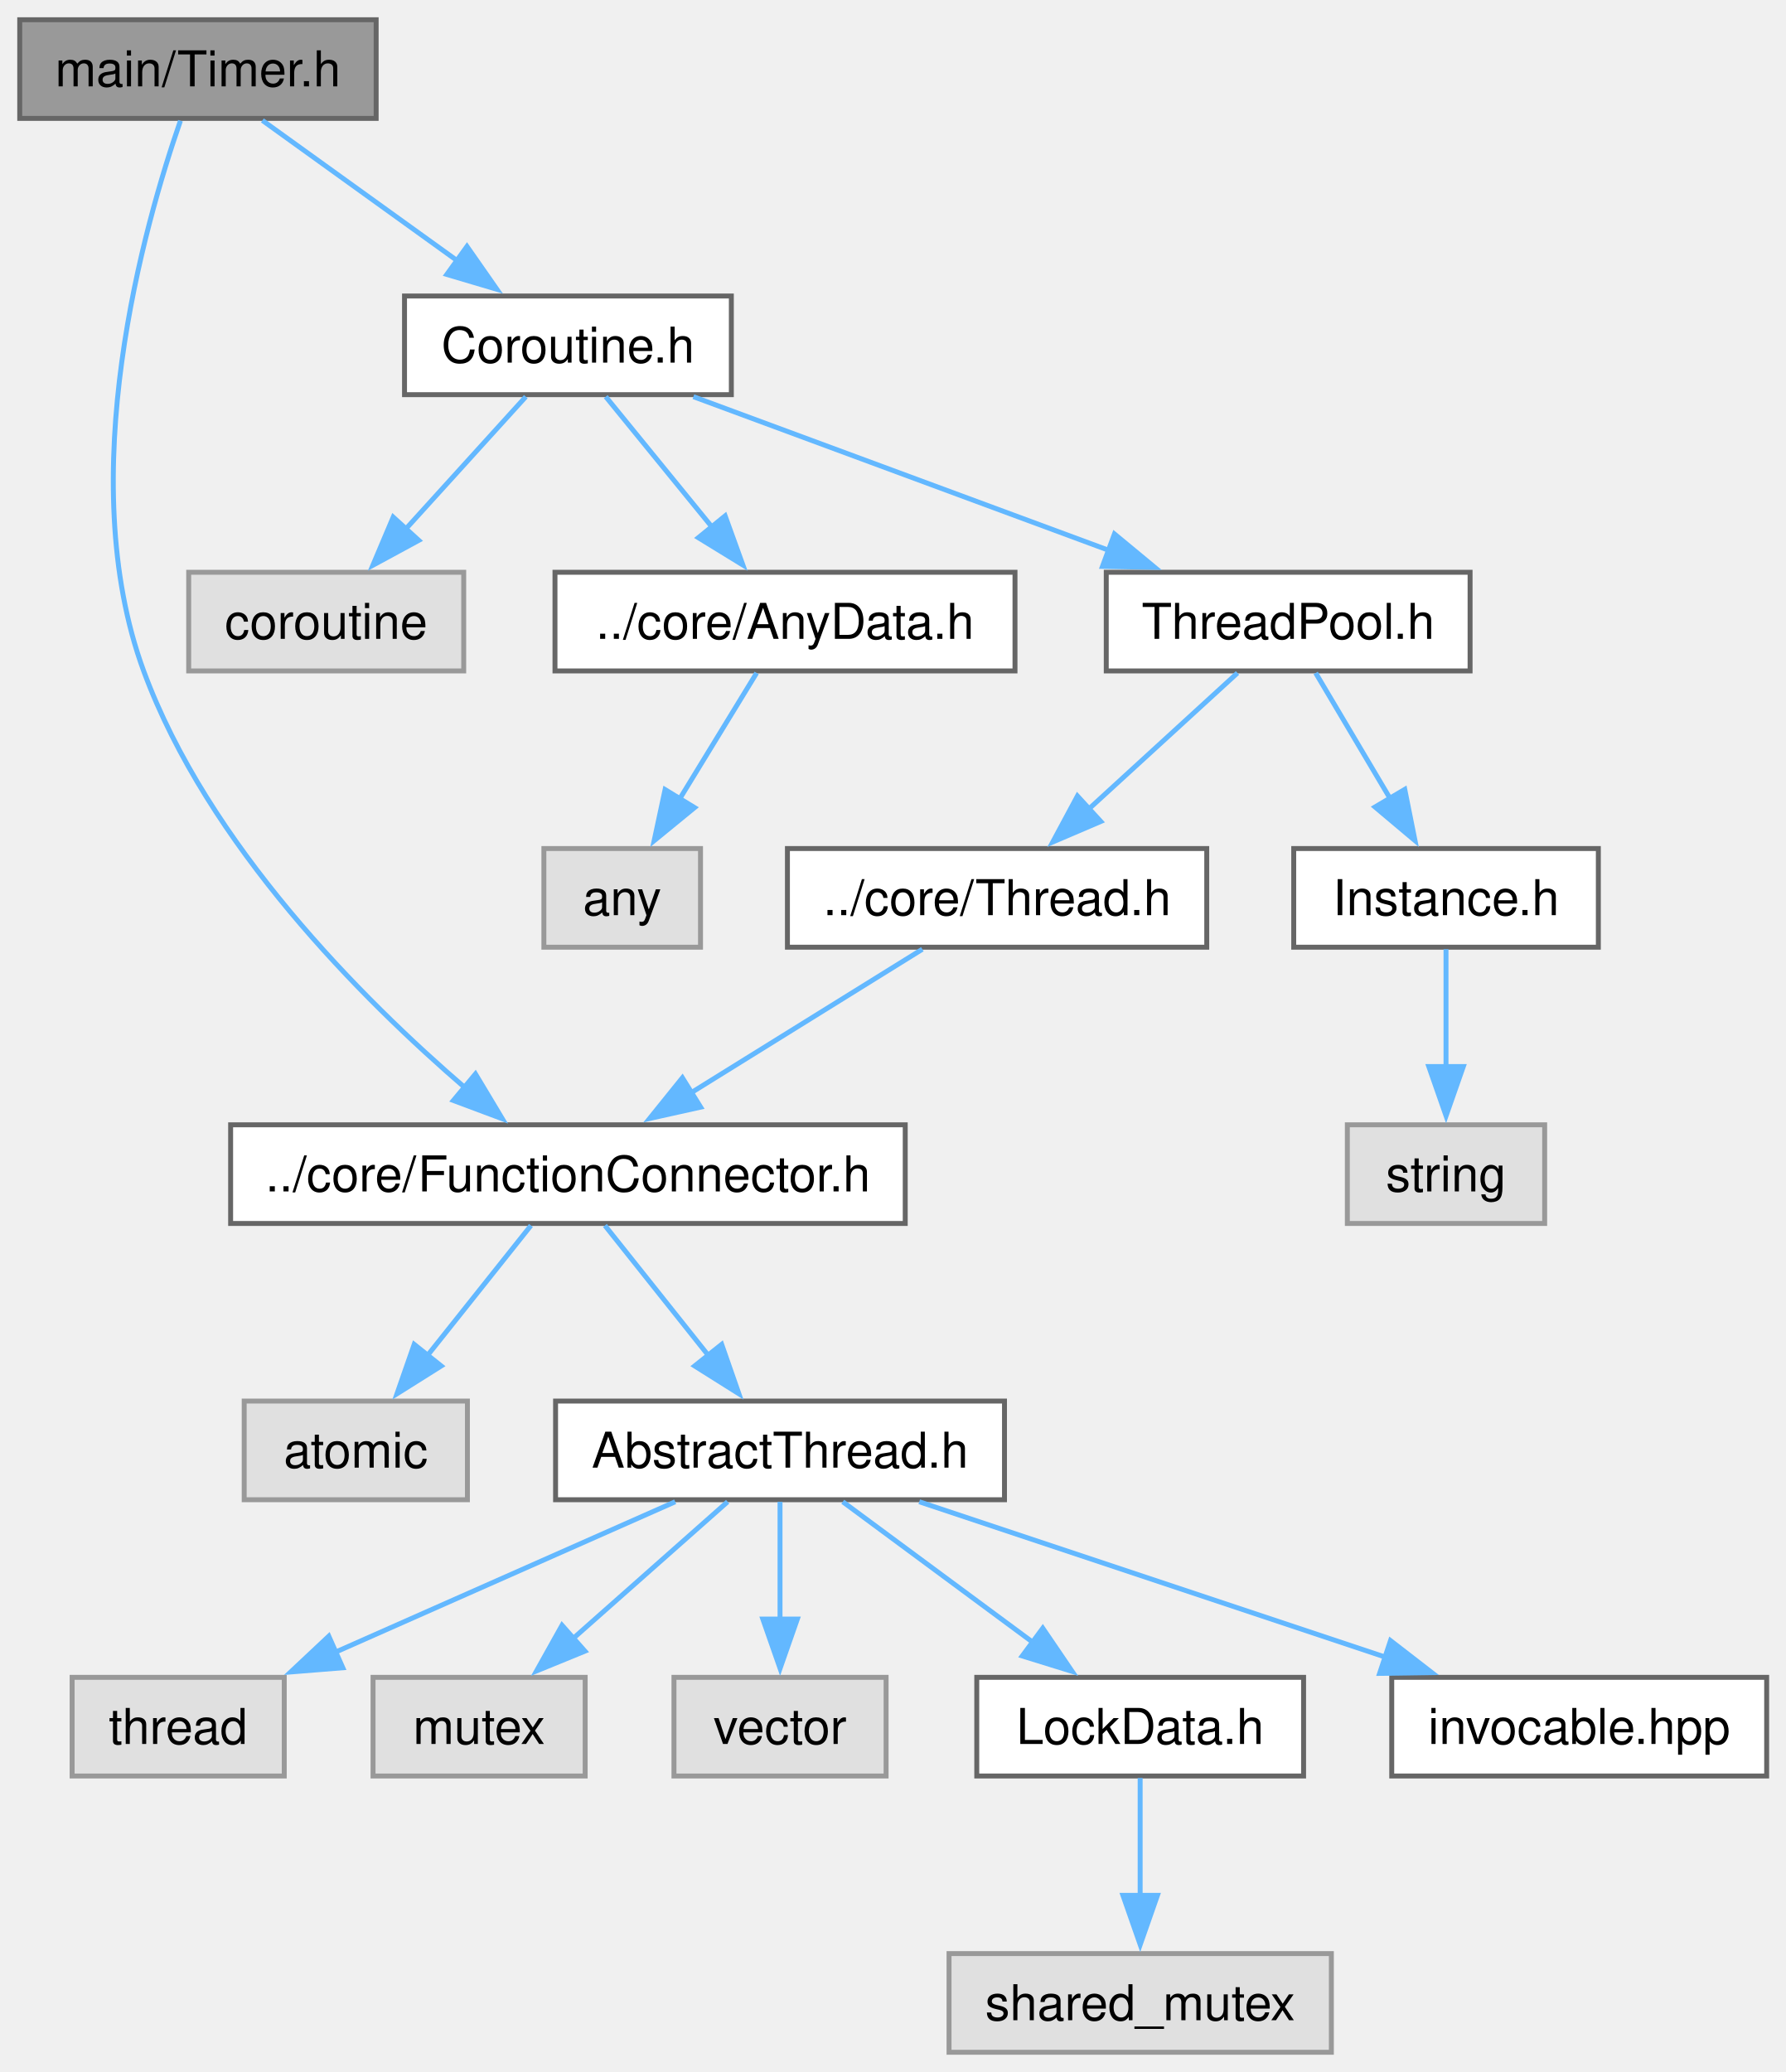
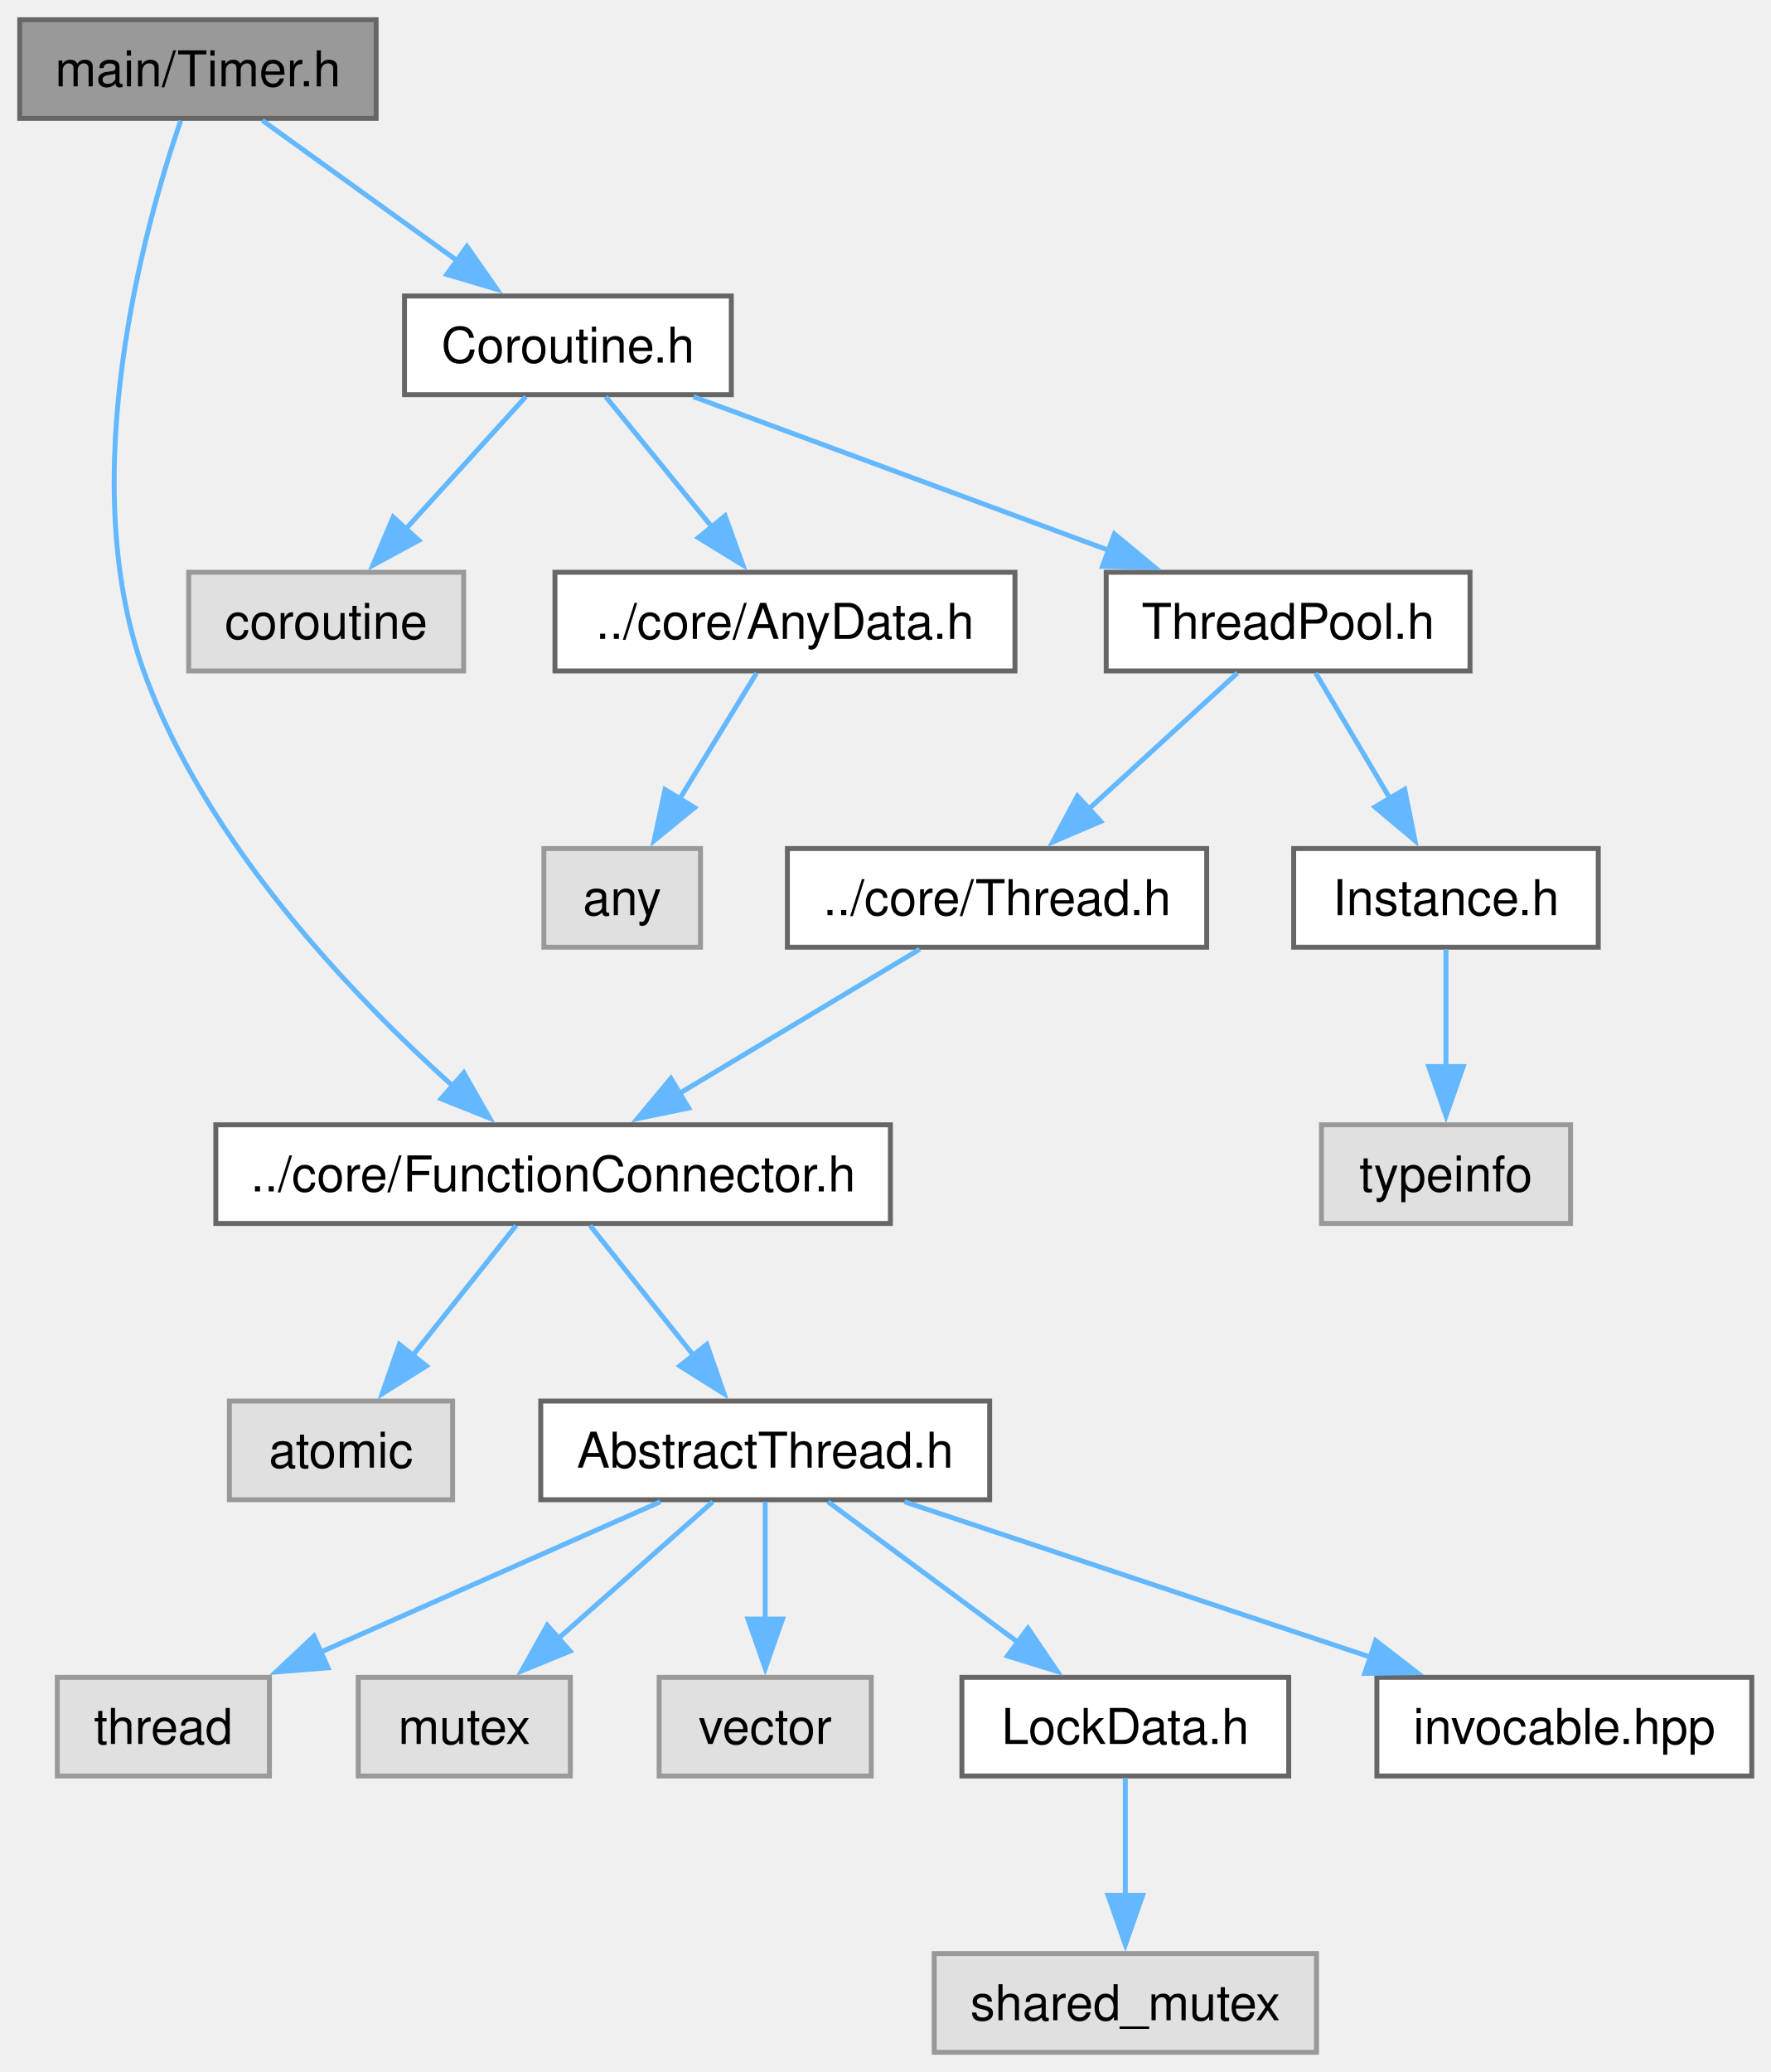
- <svg xmlns="http://www.w3.org/2000/svg" xmlns:xlink="http://www.w3.org/1999/xlink" width="362pt" height="420pt" viewBox="0.00 0.00 362.00 420.00">
+ <svg xmlns="http://www.w3.org/2000/svg" xmlns:xlink="http://www.w3.org/1999/xlink" width="359pt" height="420pt" viewBox="0.00 0.00 359.00 420.00">
  <g id="graph0" class="graph" transform="scale(1 1) rotate(0) translate(4 416)">
    <g id="Node000001" class="node">
      <g id="a_Node000001">
        <a xlink:title="The Timer class.">
          <polygon fill="#999999" stroke="#666666" points="72.25,-412 0,-412 0,-392 72.25,-392 72.25,-412" />
          <text xml:space="preserve" text-anchor="middle" x="36.12" y="-398.5" font-family="Helvetica,sans-Serif" font-size="10.00">main/Timer.h</text>
        </a>
      </g>
    </g>
    <g id="Node000002" class="node">
      <g id="a_Node000002">
        <a xlink:href="FunctionConnector_8h.html" target="_top" xlink:title="The AbstractFunctionConnector, FunctionConnector, FunctionConnectorProtected, FunctionConnectionGuard...">
-           <polygon fill="white" stroke="#666666" points="179.5,-188 42.75,-188 42.75,-168 179.5,-168 179.5,-188" />
-           <text xml:space="preserve" text-anchor="middle" x="111.12" y="-174.5" font-family="Helvetica,sans-Serif" font-size="10.00">../core/FunctionConnector.h</text>
+           <polygon fill="white" stroke="#666666" points="176.5,-188 39.75,-188 39.75,-168 176.5,-168 176.5,-188" />
+           <text xml:space="preserve" text-anchor="middle" x="108.12" y="-174.5" font-family="Helvetica,sans-Serif" font-size="10.00">../core/FunctionConnector.h</text>
        </a>
      </g>
    </g>
    <g id="edge1_Node000001_Node000002" class="edge">
      <g id="a_edge1_Node000001_Node000002">
        <a xlink:title=" ">
-           <path fill="none" stroke="#63b8ff" d="M32.58,-391.53C25.32,-370.66 10.63,-319.39 25.12,-280 38.08,-244.79 69.37,-213.5 90.41,-195.39" />
-           <polygon fill="#63b8ff" stroke="#63b8ff" points="92.38,-198.31 97.83,-189.22 87.9,-192.93 92.38,-198.31" />
+           <path fill="none" stroke="#63b8ff" d="M32.63,-391.55C25.47,-370.71 10.97,-319.52 25.12,-280 37.54,-245.35 67.53,-214.07 87.85,-195.8" />
+           <polygon fill="#63b8ff" stroke="#63b8ff" points="90.02,-198.55 95.26,-189.34 85.42,-193.27 90.02,-198.55" />
        </a>
      </g>
    </g>
    <g id="Node000011" class="node">
      <g id="a_Node000011">
        <a xlink:href="Coroutine_8h.html" target="_top" xlink:title="The CoroutineTask, CoroutineAwait, CoroutineInvokeAwait structs.">
          <polygon fill="white" stroke="#666666" points="144.25,-356 78,-356 78,-336 144.25,-336 144.25,-356" />
          <text xml:space="preserve" text-anchor="middle" x="111.12" y="-342.5" font-family="Helvetica,sans-Serif" font-size="10.00">Coroutine.h</text>
        </a>
      </g>
    </g>
    <g id="edge10_Node000001_Node000011" class="edge">
      <g id="a_edge10_Node000001_Node000011">
        <a xlink:title=" ">
          <path fill="none" stroke="#63b8ff" d="M49.19,-391.59C60.09,-383.74 75.88,-372.38 88.78,-363.09" />
          <polygon fill="#63b8ff" stroke="#63b8ff" points="90.66,-366.05 96.73,-357.36 86.57,-360.37 90.66,-366.05" />
        </a>
      </g>
    </g>
    <g id="Node000003" class="node">
      <g id="a_Node000003">
        <a xlink:title=" ">
-           <polygon fill="#e0e0e0" stroke="#999999" points="90.75,-132 45.5,-132 45.5,-112 90.75,-112 90.75,-132" />
-           <text xml:space="preserve" text-anchor="middle" x="68.12" y="-118.5" font-family="Helvetica,sans-Serif" font-size="10.00">atomic</text>
+           <polygon fill="#e0e0e0" stroke="#999999" points="87.75,-132 42.5,-132 42.5,-112 87.75,-112 87.75,-132" />
+           <text xml:space="preserve" text-anchor="middle" x="65.12" y="-118.5" font-family="Helvetica,sans-Serif" font-size="10.00">atomic</text>
        </a>
      </g>
    </g>
    <g id="edge2_Node000002_Node000003" class="edge">
      <g id="a_edge2_Node000002_Node000003">
        <a xlink:title=" ">
-           <path fill="none" stroke="#63b8ff" d="M103.63,-167.59C97.84,-160.32 89.64,-150.02 82.58,-141.15" />
-           <polygon fill="#63b8ff" stroke="#63b8ff" points="85.44,-139.12 76.47,-133.48 79.96,-143.49 85.44,-139.12" />
+           <path fill="none" stroke="#63b8ff" d="M100.63,-167.59C94.84,-160.32 86.64,-150.02 79.58,-141.15" />
+           <polygon fill="#63b8ff" stroke="#63b8ff" points="82.44,-139.12 73.47,-133.48 76.96,-143.49 82.44,-139.12" />
        </a>
      </g>
    </g>
    <g id="Node000004" class="node">
      <g id="a_Node000004">
        <a xlink:href="AbstractThread_8h.html" target="_top" xlink:title="The AbstractThread class.">
-           <polygon fill="white" stroke="#666666" points="199.62,-132 108.62,-132 108.62,-112 199.62,-112 199.62,-132" />
-           <text xml:space="preserve" text-anchor="middle" x="154.12" y="-118.5" font-family="Helvetica,sans-Serif" font-size="10.00">AbstractThread.h</text>
+           <polygon fill="white" stroke="#666666" points="196.62,-132 105.62,-132 105.62,-112 196.62,-112 196.62,-132" />
+           <text xml:space="preserve" text-anchor="middle" x="151.12" y="-118.5" font-family="Helvetica,sans-Serif" font-size="10.00">AbstractThread.h</text>
        </a>
      </g>
    </g>
    <g id="edge3_Node000002_Node000004" class="edge">
      <g id="a_edge3_Node000002_Node000004">
        <a xlink:title=" ">
-           <path fill="none" stroke="#63b8ff" d="M118.62,-167.59C124.41,-160.32 132.61,-150.02 139.67,-141.15" />
-           <polygon fill="#63b8ff" stroke="#63b8ff" points="142.29,-143.49 145.78,-133.48 136.81,-139.12 142.29,-143.49" />
+           <path fill="none" stroke="#63b8ff" d="M115.62,-167.59C121.41,-160.32 129.61,-150.02 136.67,-141.15" />
+           <polygon fill="#63b8ff" stroke="#63b8ff" points="139.29,-143.49 142.78,-133.48 133.81,-139.12 139.29,-143.49" />
        </a>
      </g>
    </g>
    <g id="Node000005" class="node">
      <g id="a_Node000005">
        <a xlink:title=" ">
-           <polygon fill="#e0e0e0" stroke="#999999" points="53.62,-76 10.62,-76 10.62,-56 53.62,-56 53.62,-76" />
-           <text xml:space="preserve" text-anchor="middle" x="32.12" y="-62.5" font-family="Helvetica,sans-Serif" font-size="10.00">thread</text>
+           <polygon fill="#e0e0e0" stroke="#999999" points="50.62,-76 7.62,-76 7.62,-56 50.62,-56 50.62,-76" />
+           <text xml:space="preserve" text-anchor="middle" x="29.12" y="-62.5" font-family="Helvetica,sans-Serif" font-size="10.00">thread</text>
        </a>
      </g>
    </g>
    <g id="edge4_Node000004_Node000005" class="edge">
      <g id="a_edge4_Node000004_Node000005">
        <a xlink:title=" ">
-           <path fill="none" stroke="#63b8ff" d="M132.87,-111.59C113.84,-103.17 85.65,-90.69 63.92,-81.07" />
-           <polygon fill="#63b8ff" stroke="#63b8ff" points="65.49,-77.94 54.93,-77.09 62.65,-84.34 65.49,-77.94" />
+           <path fill="none" stroke="#63b8ff" d="M129.87,-111.59C110.84,-103.17 82.65,-90.69 60.92,-81.07" />
+           <polygon fill="#63b8ff" stroke="#63b8ff" points="62.49,-77.94 51.93,-77.09 59.65,-84.34 62.49,-77.94" />
        </a>
      </g>
    </g>
    <g id="Node000006" class="node">
      <g id="a_Node000006">
        <a xlink:title=" ">
-           <polygon fill="#e0e0e0" stroke="#999999" points="114.62,-76 71.62,-76 71.62,-56 114.62,-56 114.62,-76" />
-           <text xml:space="preserve" text-anchor="middle" x="93.12" y="-62.5" font-family="Helvetica,sans-Serif" font-size="10.00">mutex</text>
+           <polygon fill="#e0e0e0" stroke="#999999" points="111.62,-76 68.62,-76 68.62,-56 111.62,-56 111.62,-76" />
+           <text xml:space="preserve" text-anchor="middle" x="90.12" y="-62.5" font-family="Helvetica,sans-Serif" font-size="10.00">mutex</text>
        </a>
      </g>
    </g>
    <g id="edge5_Node000004_Node000006" class="edge">
      <g id="a_edge5_Node000004_Node000006">
        <a xlink:title=" ">
-           <path fill="none" stroke="#63b8ff" d="M143.5,-111.59C134.84,-103.93 122.39,-92.91 112.04,-83.75" />
-           <polygon fill="#63b8ff" stroke="#63b8ff" points="114.57,-81.31 104.76,-77.3 109.93,-86.55 114.57,-81.31" />
+           <path fill="none" stroke="#63b8ff" d="M140.5,-111.59C131.84,-103.93 119.39,-92.91 109.04,-83.75" />
+           <polygon fill="#63b8ff" stroke="#63b8ff" points="111.57,-81.31 101.76,-77.3 106.93,-86.55 111.57,-81.31" />
        </a>
      </g>
    </g>
    <g id="Node000007" class="node">
      <g id="a_Node000007">
        <a xlink:title=" ">
-           <polygon fill="#e0e0e0" stroke="#999999" points="175.62,-76 132.62,-76 132.62,-56 175.62,-56 175.62,-76" />
-           <text xml:space="preserve" text-anchor="middle" x="154.12" y="-62.5" font-family="Helvetica,sans-Serif" font-size="10.00">vector</text>
+           <polygon fill="#e0e0e0" stroke="#999999" points="172.62,-76 129.62,-76 129.62,-56 172.62,-56 172.62,-76" />
+           <text xml:space="preserve" text-anchor="middle" x="151.12" y="-62.5" font-family="Helvetica,sans-Serif" font-size="10.00">vector</text>
        </a>
      </g>
    </g>
    <g id="edge6_Node000004_Node000007" class="edge">
      <g id="a_edge6_Node000004_Node000007">
        <a xlink:title=" ">
-           <path fill="none" stroke="#63b8ff" d="M154.12,-111.59C154.12,-105.01 154.12,-95.96 154.12,-87.73" />
-           <polygon fill="#63b8ff" stroke="#63b8ff" points="157.63,-87.81 154.13,-77.81 150.63,-87.81 157.63,-87.81" />
+           <path fill="none" stroke="#63b8ff" d="M151.12,-111.59C151.12,-105.01 151.12,-95.96 151.12,-87.73" />
+           <polygon fill="#63b8ff" stroke="#63b8ff" points="154.63,-87.81 151.13,-77.81 147.63,-87.81 154.63,-87.81" />
        </a>
      </g>
    </g>
    <g id="Node000008" class="node">
      <g id="a_Node000008">
        <a xlink:href="LockData_8h.html" target="_top" xlink:title="The LockData class.">
-           <polygon fill="white" stroke="#666666" points="260.25,-76 194,-76 194,-56 260.25,-56 260.25,-76" />
-           <text xml:space="preserve" text-anchor="middle" x="227.12" y="-62.5" font-family="Helvetica,sans-Serif" font-size="10.00">LockData.h</text>
+           <polygon fill="white" stroke="#666666" points="257.25,-76 191,-76 191,-56 257.25,-56 257.25,-76" />
+           <text xml:space="preserve" text-anchor="middle" x="224.12" y="-62.5" font-family="Helvetica,sans-Serif" font-size="10.00">LockData.h</text>
        </a>
      </g>
    </g>
    <g id="edge7_Node000004_Node000008" class="edge">
      <g id="a_edge7_Node000004_Node000008">
        <a xlink:title=" ">
-           <path fill="none" stroke="#63b8ff" d="M166.84,-111.59C177.52,-103.7 193,-92.24 205.61,-82.92" />
-           <polygon fill="#63b8ff" stroke="#63b8ff" points="207.38,-85.96 213.34,-77.2 203.22,-80.33 207.38,-85.96" />
+           <path fill="none" stroke="#63b8ff" d="M163.84,-111.59C174.52,-103.7 190,-92.24 202.61,-82.92" />
+           <polygon fill="#63b8ff" stroke="#63b8ff" points="204.38,-85.96 210.34,-77.2 200.22,-80.33 204.38,-85.96" />
        </a>
      </g>
    </g>
    <g id="Node000010" class="node">
      <g id="a_Node000010">
        <a xlink:href="invocable_8hpp_source.html" target="_top" xlink:title=" ">
-           <polygon fill="white" stroke="#666666" points="354.12,-76 278.12,-76 278.12,-56 354.12,-56 354.12,-76" />
-           <text xml:space="preserve" text-anchor="middle" x="316.12" y="-62.5" font-family="Helvetica,sans-Serif" font-size="10.00">invocable.hpp</text>
+           <polygon fill="white" stroke="#666666" points="351.12,-76 275.12,-76 275.12,-56 351.12,-56 351.12,-76" />
+           <text xml:space="preserve" text-anchor="middle" x="313.12" y="-62.5" font-family="Helvetica,sans-Serif" font-size="10.00">invocable.hpp</text>
        </a>
      </g>
    </g>
    <g id="edge9_Node000004_Node000010" class="edge">
      <g id="a_edge9_Node000004_Node000010">
        <a xlink:title=" ">
-           <path fill="none" stroke="#63b8ff" d="M182.34,-111.59C208.55,-102.86 247.81,-89.77 277.03,-80.03" />
-           <polygon fill="#63b8ff" stroke="#63b8ff" points="277.87,-83.44 286.25,-76.96 275.66,-76.8 277.87,-83.44" />
+           <path fill="none" stroke="#63b8ff" d="M179.34,-111.59C205.55,-102.86 244.81,-89.77 274.03,-80.03" />
+           <polygon fill="#63b8ff" stroke="#63b8ff" points="274.87,-83.44 283.25,-76.96 272.66,-76.8 274.87,-83.44" />
        </a>
      </g>
    </g>
    <g id="Node000009" class="node">
      <g id="a_Node000009">
        <a xlink:title=" ">
-           <polygon fill="#e0e0e0" stroke="#999999" points="265.88,-20 188.38,-20 188.38,0 265.88,0 265.88,-20" />
-           <text xml:space="preserve" text-anchor="middle" x="227.12" y="-6.5" font-family="Helvetica,sans-Serif" font-size="10.00">shared_mutex</text>
+           <polygon fill="#e0e0e0" stroke="#999999" points="262.88,-20 185.38,-20 185.38,0 262.88,0 262.88,-20" />
+           <text xml:space="preserve" text-anchor="middle" x="224.12" y="-6.5" font-family="Helvetica,sans-Serif" font-size="10.00">shared_mutex</text>
        </a>
      </g>
    </g>
    <g id="edge8_Node000008_Node000009" class="edge">
      <g id="a_edge8_Node000008_Node000009">
        <a xlink:title=" ">
-           <path fill="none" stroke="#63b8ff" d="M227.12,-55.59C227.12,-49.01 227.12,-39.96 227.12,-31.73" />
-           <polygon fill="#63b8ff" stroke="#63b8ff" points="230.63,-31.81 227.13,-21.81 223.63,-31.81 230.63,-31.81" />
+           <path fill="none" stroke="#63b8ff" d="M224.12,-55.59C224.12,-49.01 224.12,-39.96 224.12,-31.73" />
+           <polygon fill="#63b8ff" stroke="#63b8ff" points="227.63,-31.81 224.13,-21.81 220.63,-31.81 227.63,-31.81" />
        </a>
      </g>
    </g>
    <g id="Node000012" class="node">
      <g id="a_Node000012">
        <a xlink:title=" ">
          <polygon fill="#e0e0e0" stroke="#999999" points="90,-300 34.25,-300 34.25,-280 90,-280 90,-300" />
          <text xml:space="preserve" text-anchor="middle" x="62.12" y="-286.5" font-family="Helvetica,sans-Serif" font-size="10.00">coroutine</text>
        </a>
      </g>
    </g>
    <g id="edge11_Node000011_Node000012" class="edge">
      <g id="a_edge11_Node000011_Node000012">
        <a xlink:title=" ">
          <path fill="none" stroke="#63b8ff" d="M102.59,-335.59C95.84,-328.16 86.24,-317.58 78.08,-308.58" />
          <polygon fill="#63b8ff" stroke="#63b8ff" points="80.89,-306.47 71.58,-301.42 75.71,-311.18 80.89,-306.47" />
        </a>
      </g>
    </g>
    <g id="Node000013" class="node">
      <g id="a_Node000013">
        <a xlink:href="AnyData_8h.html" target="_top" xlink:title="The AnyData class.">
          <polygon fill="white" stroke="#666666" points="201.75,-300 108.5,-300 108.5,-280 201.75,-280 201.75,-300" />
          <text xml:space="preserve" text-anchor="middle" x="155.12" y="-286.5" font-family="Helvetica,sans-Serif" font-size="10.00">../core/AnyData.h</text>
        </a>
      </g>
    </g>
    <g id="edge12_Node000011_Node000013" class="edge">
      <g id="a_edge12_Node000011_Node000013">
        <a xlink:title=" ">
          <path fill="none" stroke="#63b8ff" d="M118.79,-335.59C124.72,-328.32 133.11,-318.02 140.34,-309.15" />
          <polygon fill="#63b8ff" stroke="#63b8ff" points="142.99,-311.43 146.59,-301.47 137.56,-307.01 142.99,-311.43" />
        </a>
      </g>
    </g>
    <g id="Node000015" class="node">
      <g id="a_Node000015">
        <a xlink:href="ThreadPool_8h.html" target="_top" xlink:title="The AbstractThreadPool and ThreadPool classes.">
          <polygon fill="white" stroke="#666666" points="294,-300 220.25,-300 220.25,-280 294,-280 294,-300" />
          <text xml:space="preserve" text-anchor="middle" x="257.12" y="-286.5" font-family="Helvetica,sans-Serif" font-size="10.00">ThreadPool.h</text>
        </a>
      </g>
    </g>
    <g id="edge14_Node000011_Node000015" class="edge">
      <g id="a_edge14_Node000011_Node000015">
        <a xlink:title=" ">
          <path fill="none" stroke="#63b8ff" d="M136.56,-335.59C159.86,-326.97 194.62,-314.12 220.84,-304.42" />
          <polygon fill="#63b8ff" stroke="#63b8ff" points="221.91,-307.76 230.08,-301 219.48,-301.19 221.91,-307.76" />
        </a>
      </g>
    </g>
    <g id="Node000014" class="node">
      <g id="a_Node000014">
        <a xlink:title=" ">
          <polygon fill="#e0e0e0" stroke="#999999" points="138,-244 106.25,-244 106.25,-224 138,-224 138,-244" />
          <text xml:space="preserve" text-anchor="middle" x="122.12" y="-230.5" font-family="Helvetica,sans-Serif" font-size="10.00">any</text>
        </a>
      </g>
    </g>
    <g id="edge13_Node000013_Node000014" class="edge">
      <g id="a_edge13_Node000013_Node000014">
        <a xlink:title=" ">
          <path fill="none" stroke="#63b8ff" d="M149.38,-279.59C145.07,-272.55 139.03,-262.67 133.74,-254" />
          <polygon fill="#63b8ff" stroke="#63b8ff" points="136.8,-252.3 128.6,-245.59 130.82,-255.95 136.8,-252.3" />
        </a>
      </g>
    </g>
    <g id="Node000016" class="node">
      <g id="a_Node000016">
        <a xlink:href="Thread_8h.html" target="_top" xlink:title="The Thread class.">
          <polygon fill="white" stroke="#666666" points="240.62,-244 155.62,-244 155.62,-224 240.62,-224 240.62,-244" />
          <text xml:space="preserve" text-anchor="middle" x="198.12" y="-230.5" font-family="Helvetica,sans-Serif" font-size="10.00">../core/Thread.h</text>
        </a>
      </g>
    </g>
    <g id="edge15_Node000015_Node000016" class="edge">
      <g id="a_edge15_Node000015_Node000016">
        <a xlink:title=" ">
          <path fill="none" stroke="#63b8ff" d="M246.85,-279.59C238.56,-272.01 226.68,-261.13 216.72,-252.02" />
          <polygon fill="#63b8ff" stroke="#63b8ff" points="219.14,-249.49 209.4,-245.32 214.41,-254.65 219.14,-249.49" />
        </a>
      </g>
    </g>
    <g id="Node000017" class="node">
      <g id="a_Node000017">
        <a xlink:href="Instance_8h.html" target="_top" xlink:title="The AbstractInstance and Instance classes.">
          <polygon fill="white" stroke="#666666" points="320,-244 258.25,-244 258.25,-224 320,-224 320,-244" />
          <text xml:space="preserve" text-anchor="middle" x="289.12" y="-230.5" font-family="Helvetica,sans-Serif" font-size="10.00">Instance.h</text>
        </a>
      </g>
    </g>
    <g id="edge17_Node000015_Node000017" class="edge">
      <g id="a_edge17_Node000015_Node000017">
        <a xlink:title=" ">
          <path fill="none" stroke="#63b8ff" d="M262.7,-279.59C266.87,-272.55 272.73,-262.67 277.87,-254" />
          <polygon fill="#63b8ff" stroke="#63b8ff" points="280.76,-255.99 282.84,-245.6 274.73,-252.42 280.76,-255.99" />
        </a>
      </g>
    </g>
    <g id="edge16_Node000016_Node000002" class="edge">
      <g id="a_edge16_Node000016_Node000002">
        <a xlink:title=" ">
-           <path fill="none" stroke="#63b8ff" d="M182.97,-223.59C170.08,-215.59 151.29,-203.93 136.17,-194.54" />
-           <polygon fill="#63b8ff" stroke="#63b8ff" points="138.03,-191.58 127.68,-189.28 134.33,-197.53 138.03,-191.58" />
+           <path fill="none" stroke="#63b8ff" d="M182.45,-223.59C168.98,-215.51 149.31,-203.71 133.58,-194.27" />
+           <polygon fill="#63b8ff" stroke="#63b8ff" points="135.6,-191.4 125.22,-189.26 132,-197.4 135.6,-191.4" />
        </a>
      </g>
    </g>
    <g id="Node000018" class="node">
      <g id="a_Node000018">
        <a xlink:title=" ">
-           <polygon fill="#e0e0e0" stroke="#999999" points="309.12,-188 269.12,-188 269.12,-168 309.12,-168 309.12,-188" />
-           <text xml:space="preserve" text-anchor="middle" x="289.12" y="-174.5" font-family="Helvetica,sans-Serif" font-size="10.00">string</text>
+           <polygon fill="#e0e0e0" stroke="#999999" points="314.38,-188 263.88,-188 263.88,-168 314.38,-168 314.38,-188" />
+           <text xml:space="preserve" text-anchor="middle" x="289.12" y="-174.5" font-family="Helvetica,sans-Serif" font-size="10.00">typeinfo</text>
        </a>
      </g>
    </g>
    <g id="edge18_Node000017_Node000018" class="edge">
      <g id="a_edge18_Node000017_Node000018">
        <a xlink:title=" ">
          <path fill="none" stroke="#63b8ff" d="M289.12,-223.59C289.12,-217.01 289.12,-207.96 289.12,-199.73" />
          <polygon fill="#63b8ff" stroke="#63b8ff" points="292.63,-199.81 289.13,-189.81 285.63,-199.81 292.63,-199.81" />
        </a>
      </g>
    </g>
  </g>
</svg>
